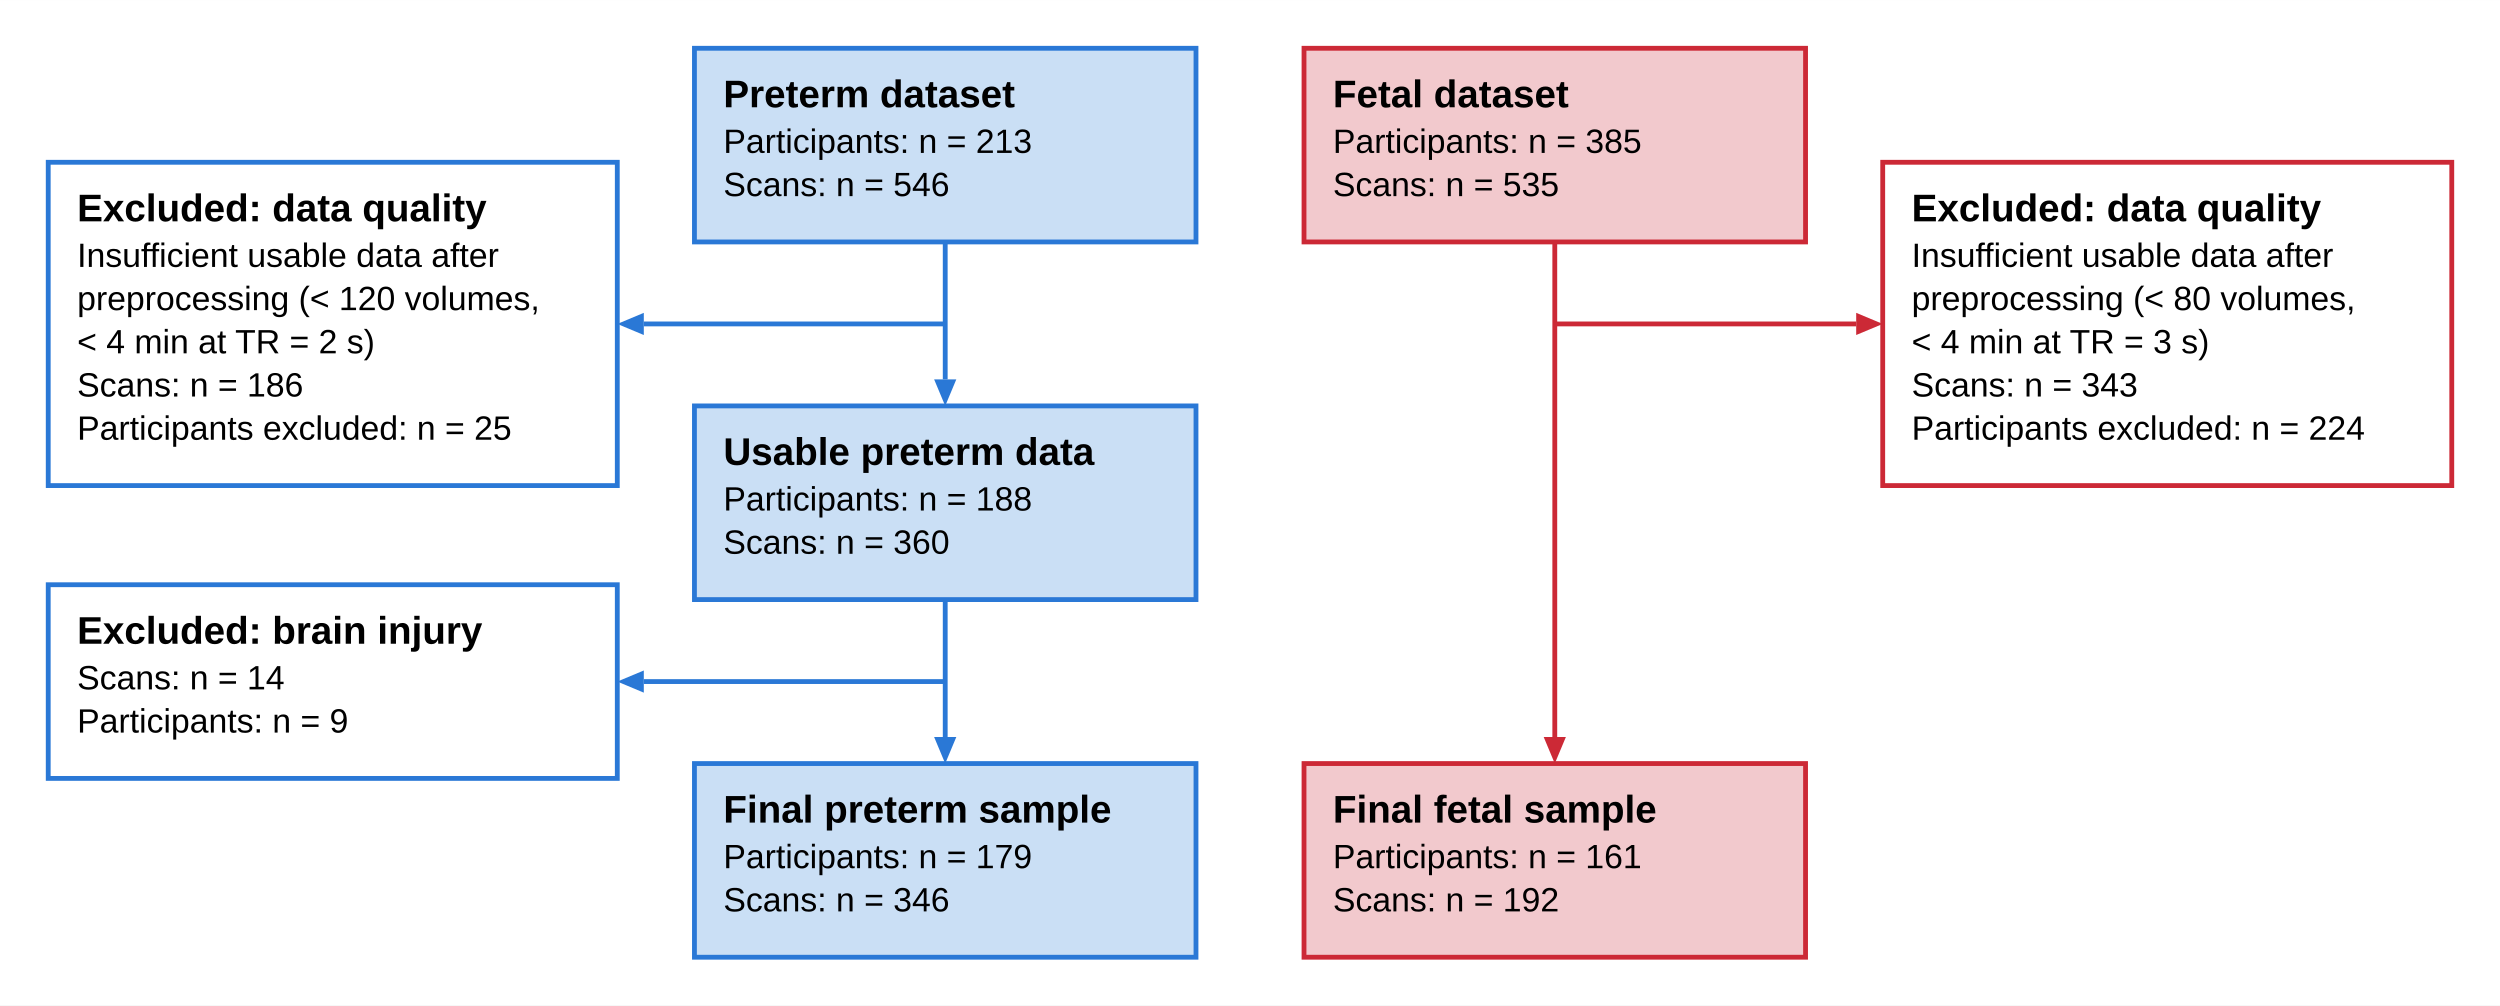
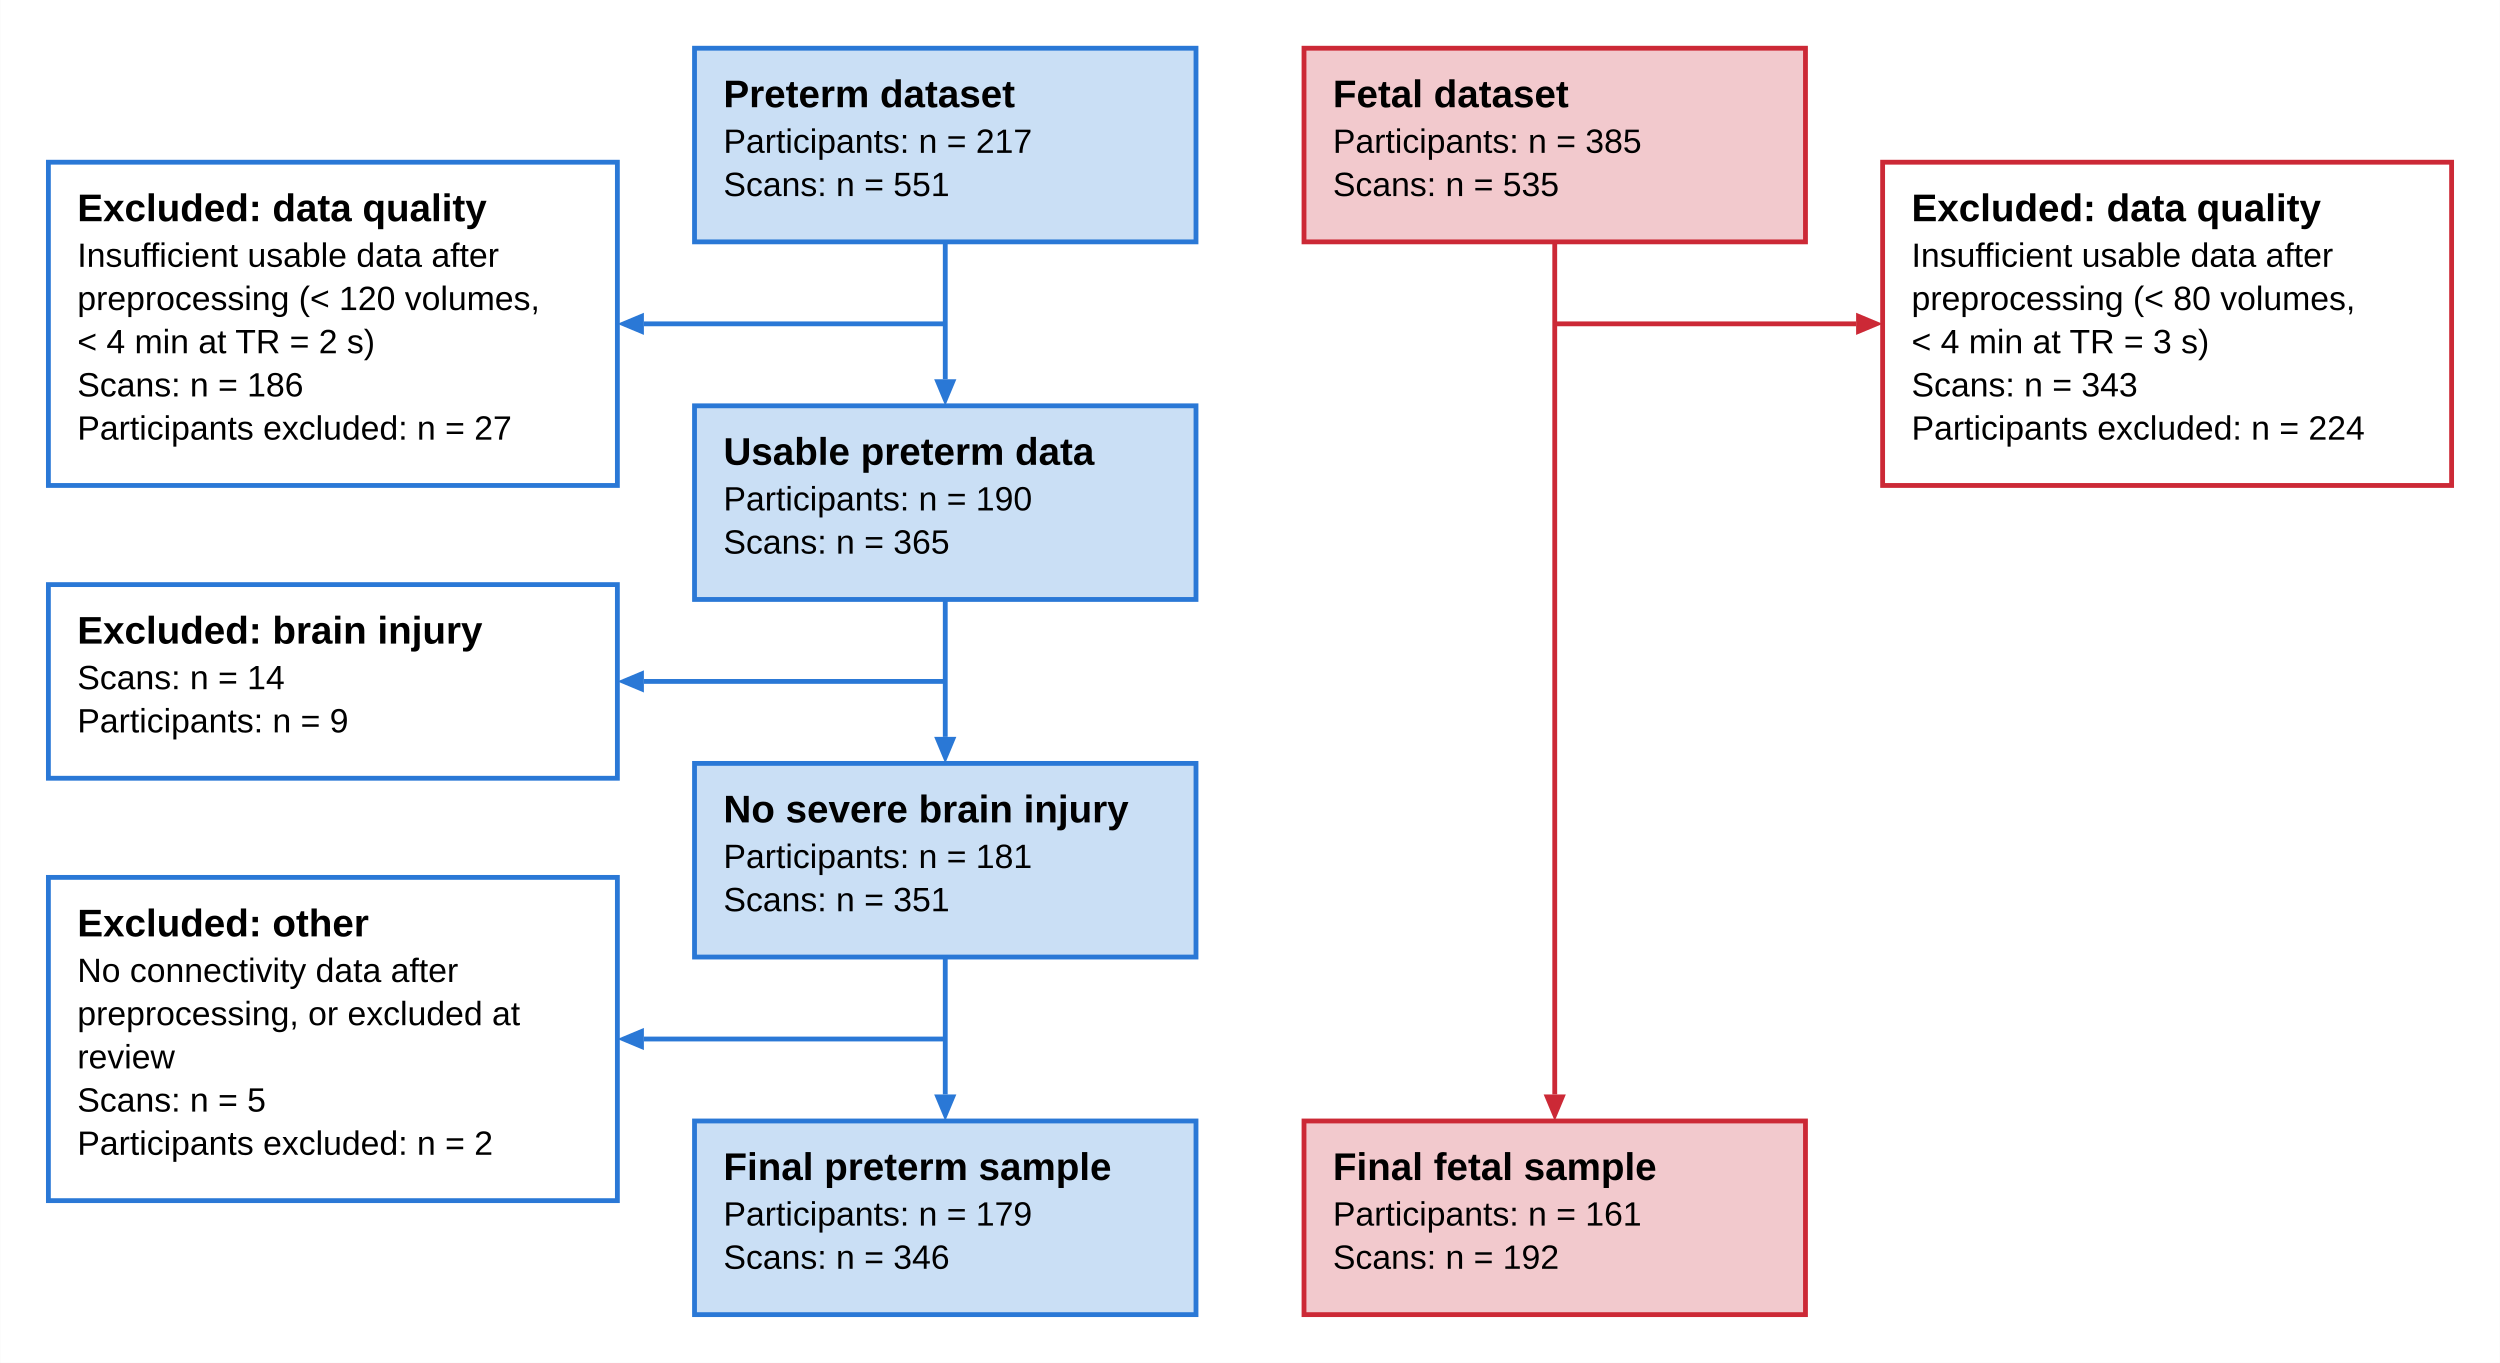
- <svg xmlns="http://www.w3.org/2000/svg" width="518.4pt" height="208.5pt" viewBox="0 0 518.4 208.48">
-   <rect width="518.4" height="208.48" fill="#ffffff" />
+ <svg xmlns="http://www.w3.org/2000/svg" width="518.4pt" height="282.6pt" viewBox="0 0 518.4 282.64">
+   <rect width="518.4" height="282.64" fill="#ffffff" />
  <g font-family="Arial, Helvetica, 'Liberation Sans', sans-serif" fill="#000000">
    <rect x="144.00" y="10.00" width="104.00" height="40.16" fill="#cadff5" stroke="#2a78d6" stroke-width="1.0" />
    <text x="150.00" y="22.24" font-size="8.0" font-weight="bold">Preterm dataset</text>
-     <text x="150.00" y="31.70" font-size="7.0" font-weight="normal">Participants: n = 213</text>
-     <text x="150.00" y="40.66" font-size="7.0" font-weight="normal">Scans: n = 546</text>
+     <text x="150.00" y="31.70" font-size="7.0" font-weight="normal">Participants: n = 217</text>
+     <text x="150.00" y="40.66" font-size="7.0" font-weight="normal">Scans: n = 551</text>
    <rect x="144.00" y="84.16" width="104.00" height="40.16" fill="#cadff5" stroke="#2a78d6" stroke-width="1.0" />
    <text x="150.00" y="96.40" font-size="8.0" font-weight="bold">Usable preterm data</text>
-     <text x="150.00" y="105.86" font-size="7.0" font-weight="normal">Participants: n = 188</text>
-     <text x="150.00" y="114.82" font-size="7.0" font-weight="normal">Scans: n = 360</text>
+     <text x="150.00" y="105.86" font-size="7.0" font-weight="normal">Participants: n = 190</text>
+     <text x="150.00" y="114.82" font-size="7.0" font-weight="normal">Scans: n = 365</text>
    <rect x="144.00" y="158.32" width="104.00" height="40.16" fill="#cadff5" stroke="#2a78d6" stroke-width="1.0" />
-     <text x="150.00" y="170.56" font-size="8.0" font-weight="bold">Final preterm sample</text>
-     <text x="150.00" y="180.02" font-size="7.0" font-weight="normal">Participants: n = 179</text>
-     <text x="150.00" y="188.98" font-size="7.0" font-weight="normal">Scans: n = 346</text>
+     <text x="150.00" y="170.56" font-size="8.0" font-weight="bold">No severe brain injury</text>
+     <text x="150.00" y="180.02" font-size="7.0" font-weight="normal">Participants: n = 181</text>
+     <text x="150.00" y="188.98" font-size="7.0" font-weight="normal">Scans: n = 351</text>
+     <rect x="144.00" y="232.48" width="104.00" height="40.16" fill="#cadff5" stroke="#2a78d6" stroke-width="1.0" />
+     <text x="150.00" y="244.72" font-size="8.0" font-weight="bold">Final preterm sample</text>
+     <text x="150.00" y="254.18" font-size="7.0" font-weight="normal">Participants: n = 179</text>
+     <text x="150.00" y="263.14" font-size="7.0" font-weight="normal">Scans: n = 346</text>
    <rect x="270.40" y="10.00" width="104.00" height="40.16" fill="#f2c9cd" stroke="#cc2936" stroke-width="1.0" />
    <text x="276.40" y="22.24" font-size="8.0" font-weight="bold">Fetal dataset</text>
    <text x="276.40" y="31.70" font-size="7.0" font-weight="normal">Participants: n = 385</text>
    <text x="276.40" y="40.66" font-size="7.0" font-weight="normal">Scans: n = 535</text>
-     <rect x="270.40" y="158.32" width="104.00" height="40.16" fill="#f2c9cd" stroke="#cc2936" stroke-width="1.0" />
-     <text x="276.40" y="170.56" font-size="8.0" font-weight="bold">Final fetal sample</text>
-     <text x="276.40" y="180.02" font-size="7.0" font-weight="normal">Participants: n = 161</text>
-     <text x="276.40" y="188.98" font-size="7.0" font-weight="normal">Scans: n = 192</text>
+     <rect x="270.40" y="232.48" width="104.00" height="40.16" fill="#f2c9cd" stroke="#cc2936" stroke-width="1.0" />
+     <text x="276.40" y="244.72" font-size="8.0" font-weight="bold">Final fetal sample</text>
+     <text x="276.40" y="254.18" font-size="7.0" font-weight="normal">Participants: n = 161</text>
+     <text x="276.40" y="263.14" font-size="7.0" font-weight="normal">Scans: n = 192</text>
    <line x1="196.00" y1="50.16" x2="196.00" y2="78.66" stroke="#2a78d6" stroke-width="1.0" />
    <polygon points="196.00,84.16 193.70,78.66 198.30,78.66" fill="#2a78d6" />
    <line x1="196.00" y1="124.32" x2="196.00" y2="152.82" stroke="#2a78d6" stroke-width="1.0" />
    <polygon points="196.00,158.32 193.70,152.82 198.30,152.82" fill="#2a78d6" />
-     <line x1="322.40" y1="50.16" x2="322.40" y2="152.82" stroke="#cc2936" stroke-width="1.0" />
-     <polygon points="322.40,158.32 320.10,152.82 324.70,152.82" fill="#cc2936" />
+     <line x1="196.00" y1="198.48" x2="196.00" y2="226.98" stroke="#2a78d6" stroke-width="1.0" />
+     <polygon points="196.00,232.48 193.70,226.98 198.30,226.98" fill="#2a78d6" />
+     <line x1="322.40" y1="50.16" x2="322.40" y2="226.98" stroke="#cc2936" stroke-width="1.0" />
+     <polygon points="322.40,232.48 320.10,226.98 324.70,226.98" fill="#cc2936" />
    <rect x="10.00" y="33.64" width="118.00" height="67.04" fill="#ffffff" stroke="#2a78d6" stroke-width="1.0" />
    <text x="16.00" y="45.88" font-size="8.0" font-weight="bold">Excluded: data quality</text>
    <text x="16.00" y="55.34" font-size="7.0" font-weight="normal">Insufficient usable data after</text>
    <text x="16.00" y="64.30" font-size="7.0" font-weight="normal">preprocessing (&lt; 120 volumes,</text>
    <text x="16.00" y="73.26" font-size="7.0" font-weight="normal">&lt; 4 min at TR = 2 s)</text>
    <text x="16.00" y="82.22" font-size="7.0" font-weight="normal">Scans: n = 186</text>
-     <text x="16.00" y="91.18" font-size="7.0" font-weight="normal">Participants excluded: n = 25</text>
+     <text x="16.00" y="91.18" font-size="7.0" font-weight="normal">Participants excluded: n = 27</text>
    <line x1="196.00" y1="67.16" x2="133.50" y2="67.16" stroke="#2a78d6" stroke-width="1.0" />
    <polygon points="128.00,67.16 133.50,64.86 133.50,69.46" fill="#2a78d6" />
    <rect x="10.00" y="121.24" width="118.00" height="40.16" fill="#ffffff" stroke="#2a78d6" stroke-width="1.0" />
    <text x="16.00" y="133.48" font-size="8.0" font-weight="bold">Excluded: brain injury</text>
    <text x="16.00" y="142.94" font-size="7.0" font-weight="normal">Scans: n = 14</text>
    <text x="16.00" y="151.90" font-size="7.0" font-weight="normal">Participants: n = 9</text>
    <line x1="196.00" y1="141.32" x2="133.50" y2="141.32" stroke="#2a78d6" stroke-width="1.0" />
    <polygon points="128.00,141.32 133.50,139.02 133.50,143.62" fill="#2a78d6" />
+     <rect x="10.00" y="181.96" width="118.00" height="67.04" fill="#ffffff" stroke="#2a78d6" stroke-width="1.0" />
+     <text x="16.00" y="194.20" font-size="8.0" font-weight="bold">Excluded: other</text>
+     <text x="16.00" y="203.66" font-size="7.0" font-weight="normal">No connectivity data after</text>
+     <text x="16.00" y="212.62" font-size="7.0" font-weight="normal">preprocessing, or excluded at</text>
+     <text x="16.00" y="221.58" font-size="7.0" font-weight="normal">review</text>
+     <text x="16.00" y="230.54" font-size="7.0" font-weight="normal">Scans: n = 5</text>
+     <text x="16.00" y="239.50" font-size="7.0" font-weight="normal">Participants excluded: n = 2</text>
+     <line x1="196.00" y1="215.48" x2="133.50" y2="215.48" stroke="#2a78d6" stroke-width="1.0" />
+     <polygon points="128.00,215.48 133.50,213.18 133.50,217.78" fill="#2a78d6" />
    <rect x="390.40" y="33.64" width="118.00" height="67.04" fill="#ffffff" stroke="#cc2936" stroke-width="1.0" />
    <text x="396.40" y="45.88" font-size="8.0" font-weight="bold">Excluded: data quality</text>
    <text x="396.40" y="55.34" font-size="7.0" font-weight="normal">Insufficient usable data after</text>
    <text x="396.40" y="64.30" font-size="7.0" font-weight="normal">preprocessing (&lt; 80 volumes,</text>
    <text x="396.40" y="73.26" font-size="7.0" font-weight="normal">&lt; 4 min at TR = 3 s)</text>
    <text x="396.40" y="82.22" font-size="7.0" font-weight="normal">Scans: n = 343</text>
    <text x="396.40" y="91.18" font-size="7.0" font-weight="normal">Participants excluded: n = 224</text>
    <line x1="322.40" y1="67.16" x2="384.90" y2="67.16" stroke="#cc2936" stroke-width="1.0" />
    <polygon points="390.40,67.16 384.90,69.46 384.90,64.86" fill="#cc2936" />
  </g>
</svg>
